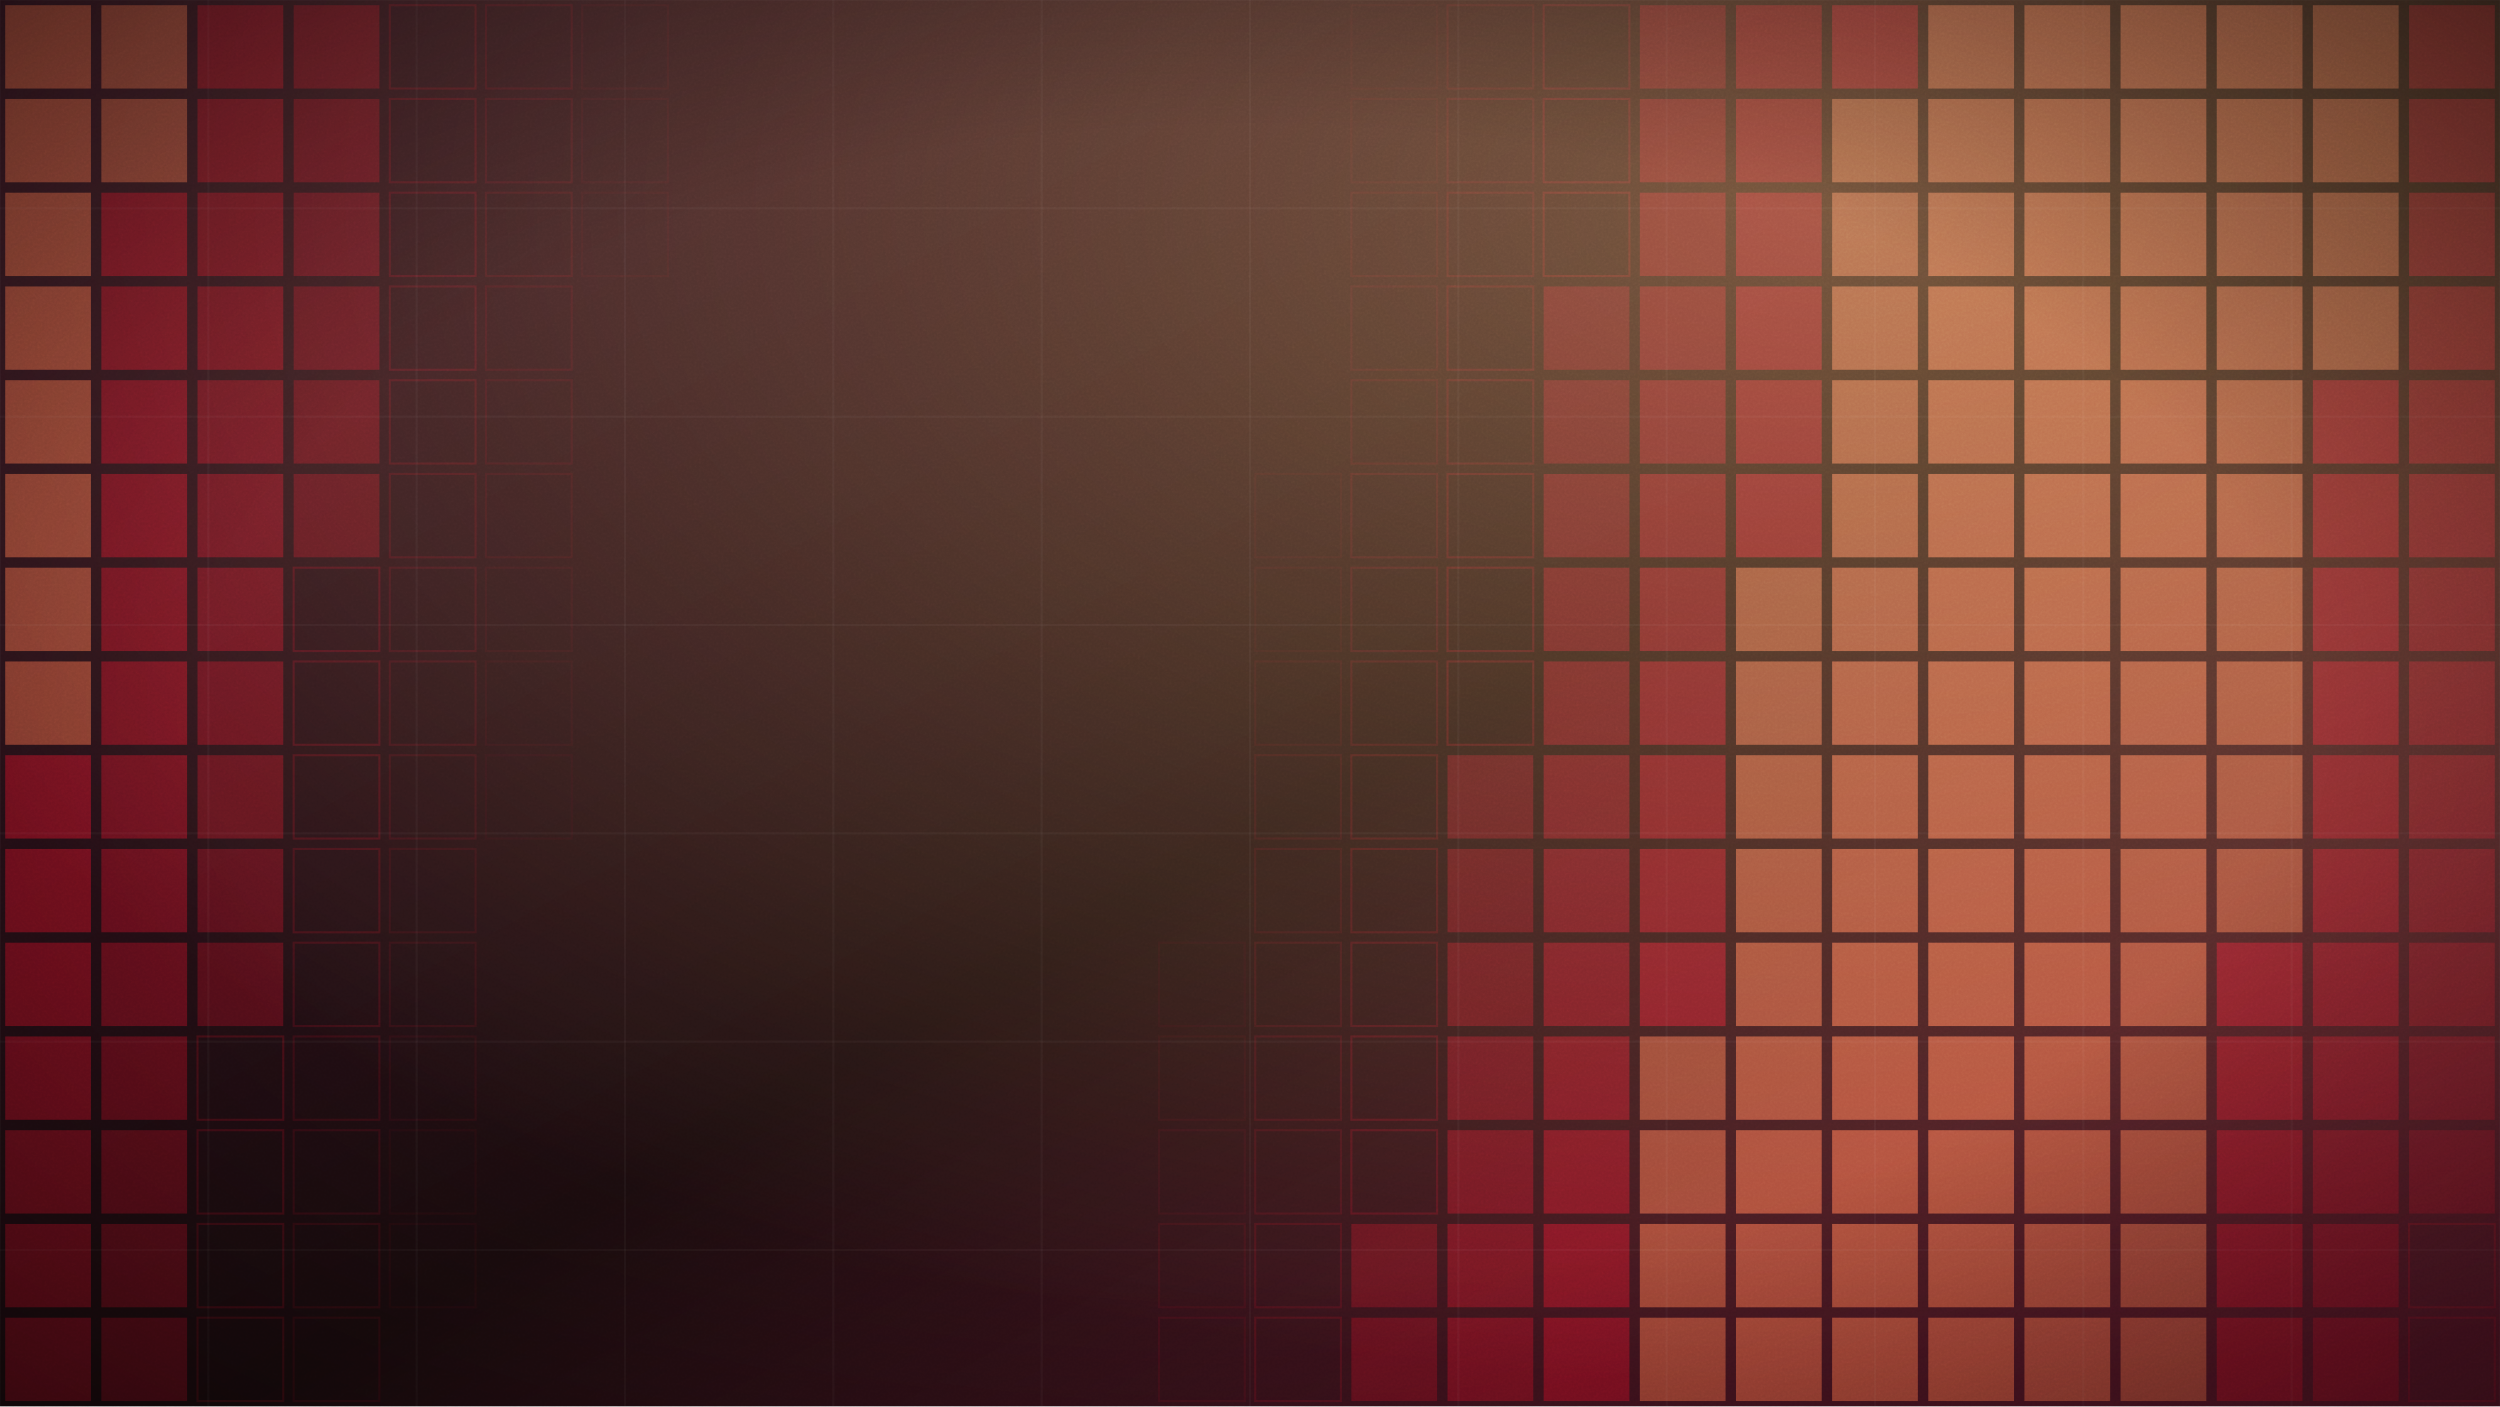
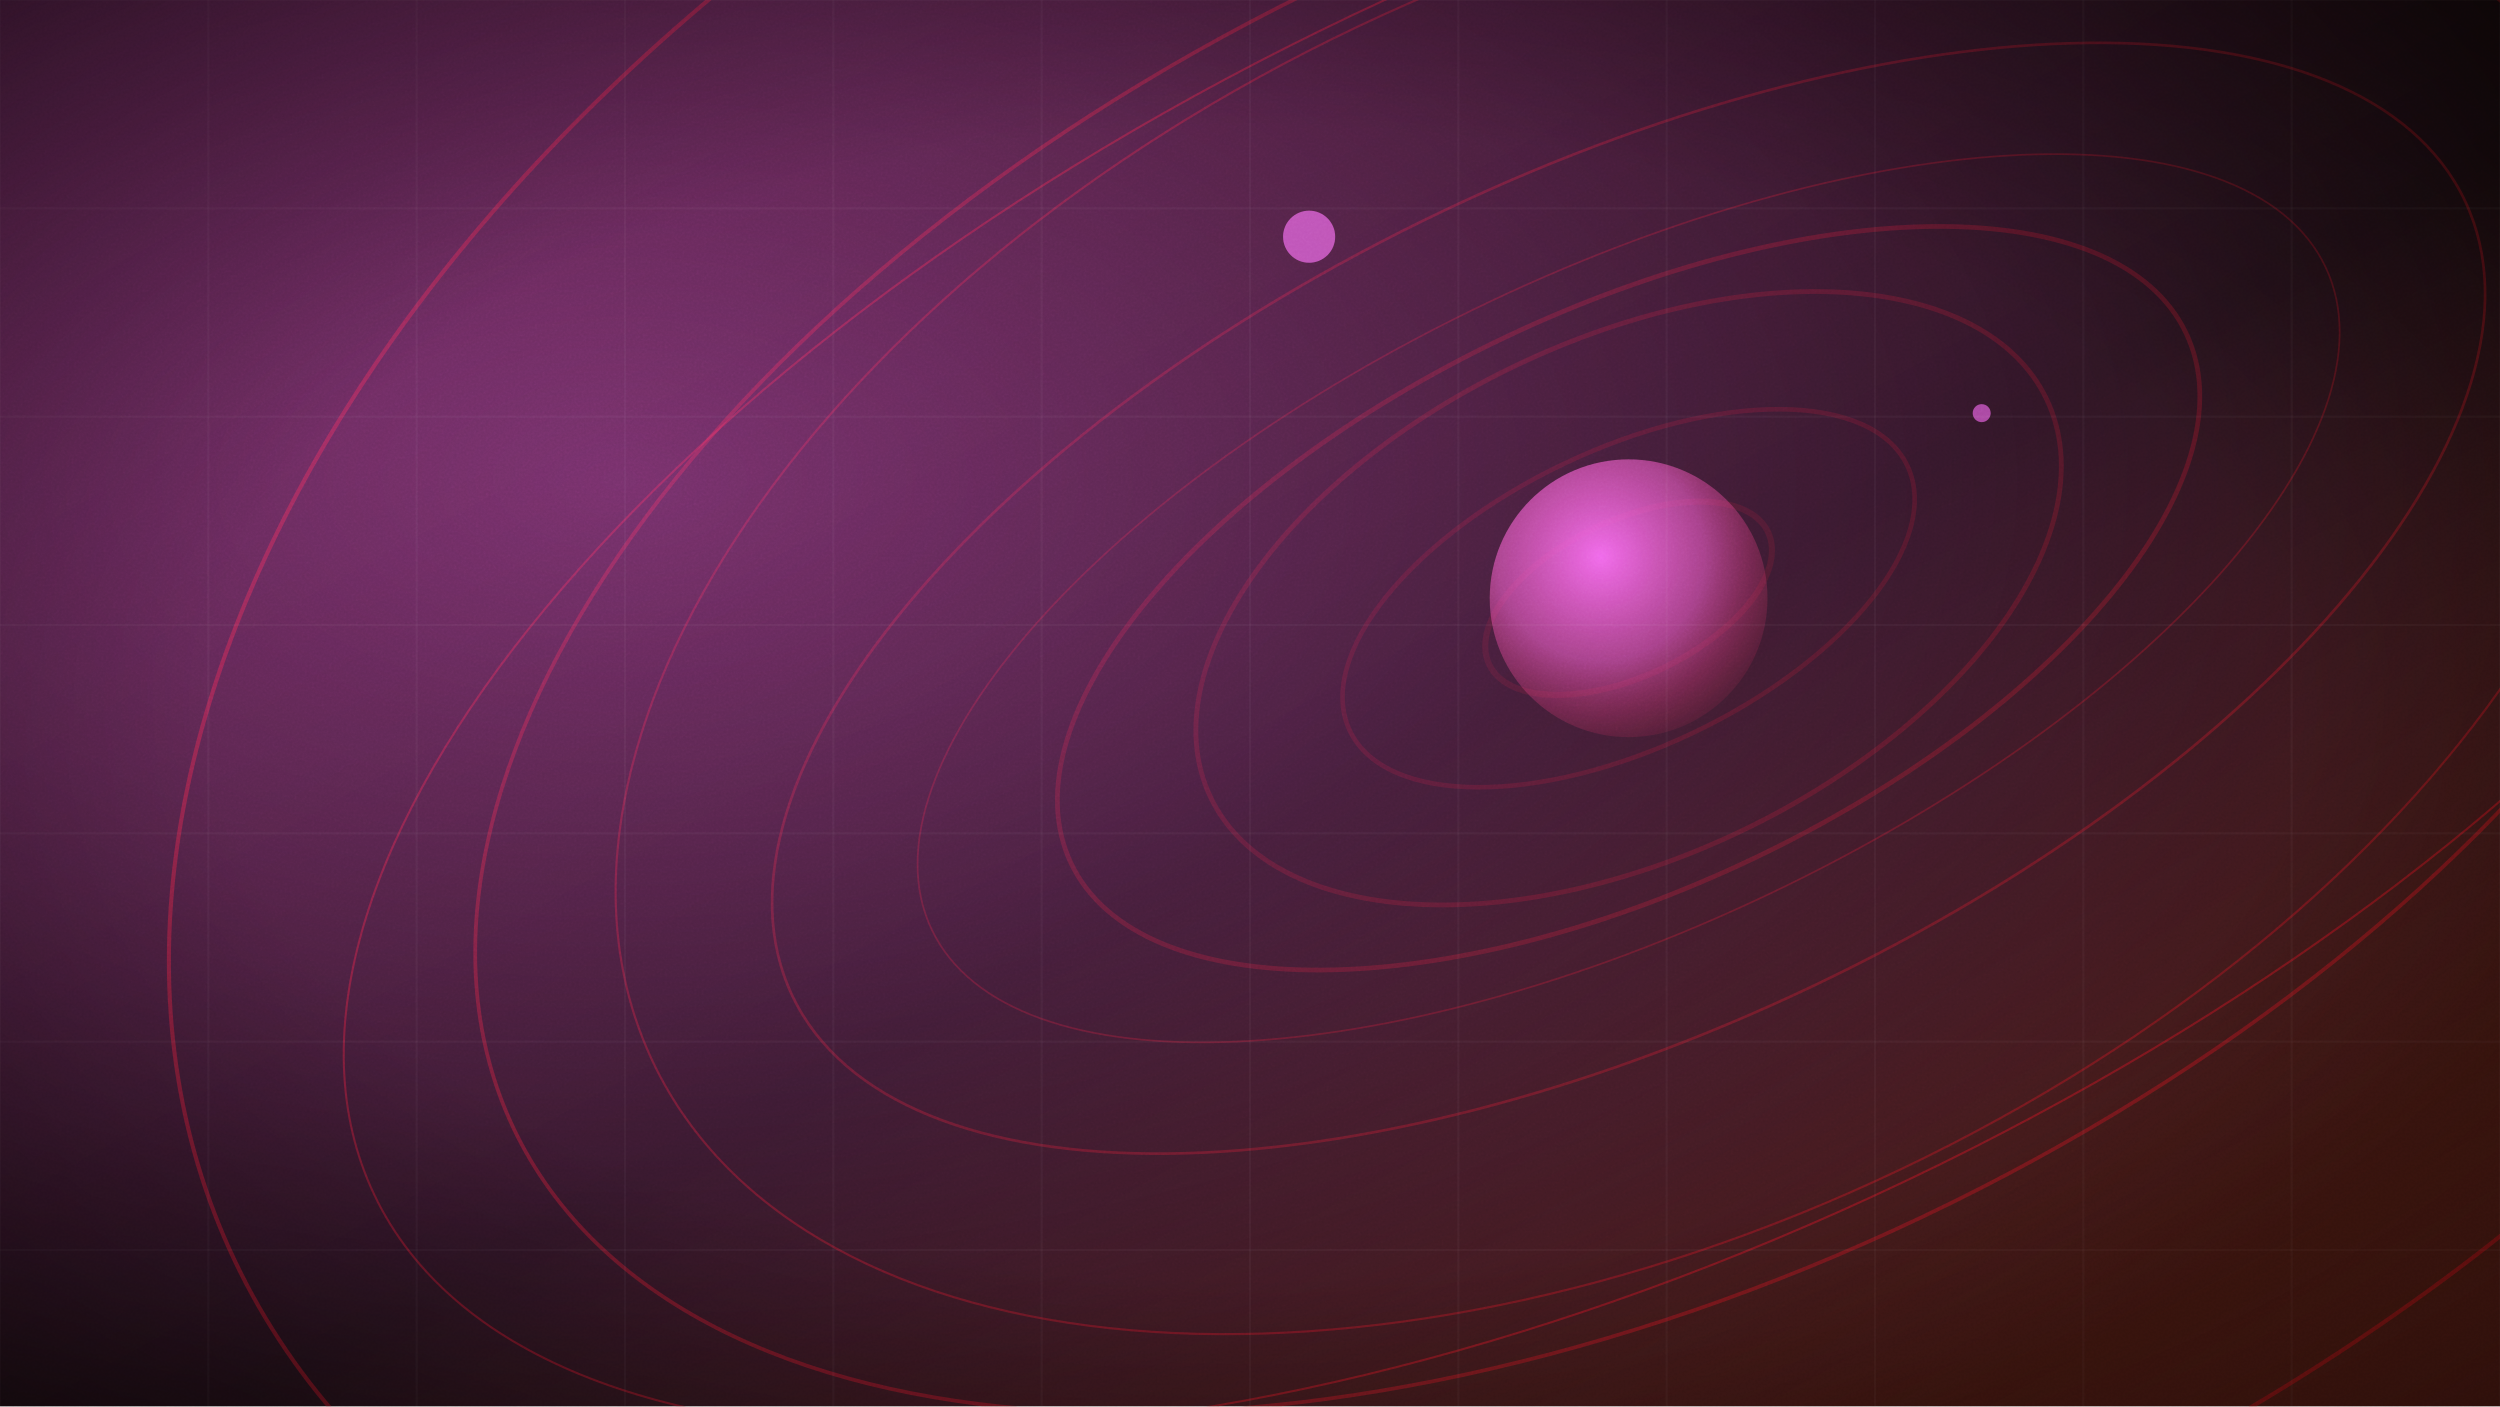
<svg xmlns="http://www.w3.org/2000/svg" viewBox="0 0 1200 675" width="1200" height="675" role="img" aria-label="Abstract cover illustration">
  <defs>
    <linearGradient id="bg" x1="0" y1="0" x2="1" y2="1">
-       <stop offset="0" stop-color="#381424" />
-       <stop offset="0.55" stop-color="#1c0d0f" />
-       <stop offset="1" stop-color="#62192c" />
+       <stop offset="0" stop-color="#361124" />
+       <stop offset="0.55" stop-color="#130a08" />
+       <stop offset="1" stop-color="#581e15" />
    </linearGradient>
    <radialGradient id="core" cx="0.4" cy="0.35" r="0.75">
-       <stop offset="0" stop-color="#f9c176" stop-opacity="0.95" />
-       <stop offset="0.5" stop-color="#f56f4c" stop-opacity="0.55" />
-       <stop offset="1" stop-color="#d3122b" stop-opacity="0" />
+       <stop offset="0" stop-color="#f861f1" stop-opacity="0.95" />
+       <stop offset="0.5" stop-color="#fa54c5" stop-opacity="0.55" />
+       <stop offset="1" stop-color="#dc1119" stop-opacity="0" />
    </radialGradient>
-     <radialGradient id="halo" cx="0.73" cy="0.14" r="0.85">
-       <stop offset="0" stop-color="#f9c176" stop-opacity="0.4" />
-       <stop offset="1" stop-color="#f9c176" stop-opacity="0" />
+     <radialGradient id="halo" cx="0.25" cy="0.34" r="0.85">
+       <stop offset="0" stop-color="#f861f1" stop-opacity="0.4" />
+       <stop offset="1" stop-color="#f861f1" stop-opacity="0" />
    </radialGradient>
    <radialGradient id="vig" cx="0.5" cy="0.5" r="0.75">
      <stop offset="0.55" stop-color="#000000" stop-opacity="0" />
      <stop offset="1" stop-color="#000000" stop-opacity="0.55" />
    </radialGradient>
    <filter id="grain" x="0" y="0" width="100%" height="100%">
      <feTurbulence type="fractalNoise" baseFrequency="0.85" numOctaves="3" stitchTiles="stitch" result="t" />
      <feColorMatrix type="saturate" values="0" in="t" result="g" />
    </filter>
    <clipPath id="frame">
      <rect x="0" y="0" width="1200" height="675" />
    </clipPath>
  </defs>
  <rect width="1200" height="675" fill="url(#bg)" />
  <g clip-path="url(#frame)">
-     <rect x="2.5" y="2.5" width="41.15" height="40" fill="#f56f4c" fill-opacity="0.59" />
-     <rect x="48.65" y="2.5" width="41.15" height="40" fill="#f56f4c" fill-opacity="0.54" />
-     <rect x="94.81" y="2.5" width="41.15" height="40" fill="#d3122b" fill-opacity="0.47" />
-     <rect x="140.96" y="2.5" width="41.15" height="40" fill="#d3122b" fill-opacity="0.39" />
-     <rect x="187.12" y="2.5" width="41.15" height="40" fill="none" stroke="#d3122b" stroke-opacity="0.23" stroke-width="1" />
-     <rect x="233.27" y="2.5" width="41.15" height="40" fill="none" stroke="#d3122b" stroke-opacity="0.16" stroke-width="1" />
-     <rect x="279.42" y="2.5" width="41.15" height="40" fill="none" stroke="#d3122b" stroke-opacity="0.08" stroke-width="1" />
-     <rect x="648.65" y="2.5" width="41.15" height="40" fill="none" stroke="#d3122b" stroke-opacity="0.06" stroke-width="1" />
-     <rect x="694.81" y="2.5" width="41.15" height="40" fill="none" stroke="#d3122b" stroke-opacity="0.13" stroke-width="1" />
-     <rect x="740.96" y="2.5" width="41.15" height="40" fill="none" stroke="#d3122b" stroke-opacity="0.21" stroke-width="1" />
-     <rect x="787.12" y="2.5" width="41.15" height="40" fill="#d3122b" fill-opacity="0.35" />
-     <rect x="833.27" y="2.5" width="41.15" height="40" fill="#d3122b" fill-opacity="0.44" />
-     <rect x="879.42" y="2.5" width="41.15" height="40" fill="#d3122b" fill-opacity="0.52" />
-     <rect x="925.58" y="2.5" width="41.15" height="40" fill="#f56f4c" fill-opacity="0.58" />
-     <rect x="971.73" y="2.5" width="41.15" height="40" fill="#f56f4c" fill-opacity="0.61" />
-     <rect x="1017.88" y="2.5" width="41.15" height="40" fill="#f56f4c" fill-opacity="0.62" />
-     <rect x="1064.04" y="2.5" width="41.15" height="40" fill="#f56f4c" fill-opacity="0.6" />
-     <rect x="1110.19" y="2.5" width="41.15" height="40" fill="#f56f4c" fill-opacity="0.56" />
-     <rect x="1156.35" y="2.5" width="41.15" height="40" fill="#d3122b" fill-opacity="0.5" />
-     <rect x="2.5" y="47.5" width="41.15" height="40" fill="#f56f4c" fill-opacity="0.58" />
-     <rect x="48.65" y="47.5" width="41.15" height="40" fill="#f56f4c" fill-opacity="0.53" />
-     <rect x="94.81" y="47.5" width="41.15" height="40" fill="#d3122b" fill-opacity="0.46" />
-     <rect x="140.96" y="47.5" width="41.15" height="40" fill="#d3122b" fill-opacity="0.37" />
-     <rect x="187.12" y="47.5" width="41.15" height="40" fill="none" stroke="#d3122b" stroke-opacity="0.22" stroke-width="1" />
-     <rect x="233.27" y="47.5" width="41.15" height="40" fill="none" stroke="#d3122b" stroke-opacity="0.14" stroke-width="1" />
-     <rect x="279.42" y="47.5" width="41.15" height="40" fill="none" stroke="#d3122b" stroke-opacity="0.07" stroke-width="1" />
-     <rect x="648.65" y="47.5" width="41.15" height="40" fill="none" stroke="#d3122b" stroke-opacity="0.07" stroke-width="1" />
-     <rect x="694.81" y="47.5" width="41.15" height="40" fill="none" stroke="#d3122b" stroke-opacity="0.14" stroke-width="1" />
-     <rect x="740.96" y="47.5" width="41.15" height="40" fill="none" stroke="#d3122b" stroke-opacity="0.22" stroke-width="1" />
-     <rect x="787.12" y="47.5" width="41.15" height="40" fill="#d3122b" fill-opacity="0.37" />
-     <rect x="833.27" y="47.5" width="41.15" height="40" fill="#d3122b" fill-opacity="0.46" />
-     <rect x="879.42" y="47.5" width="41.15" height="40" fill="#f56f4c" fill-opacity="0.53" />
-     <rect x="925.58" y="47.5" width="41.15" height="40" fill="#f56f4c" fill-opacity="0.58" />
-     <rect x="971.73" y="47.5" width="41.15" height="40" fill="#f56f4c" fill-opacity="0.61" />
-     <rect x="1017.88" y="47.5" width="41.15" height="40" fill="#f56f4c" fill-opacity="0.62" />
-     <rect x="1064.04" y="47.5" width="41.15" height="40" fill="#f56f4c" fill-opacity="0.6" />
-     <rect x="1110.19" y="47.5" width="41.15" height="40" fill="#f56f4c" fill-opacity="0.55" />
-     <rect x="1156.35" y="47.5" width="41.15" height="40" fill="#d3122b" fill-opacity="0.49" />
-     <rect x="2.5" y="92.5" width="41.15" height="40" fill="#f56f4c" fill-opacity="0.58" />
-     <rect x="48.65" y="92.5" width="41.15" height="40" fill="#d3122b" fill-opacity="0.52" />
-     <rect x="94.81" y="92.5" width="41.15" height="40" fill="#d3122b" fill-opacity="0.44" />
-     <rect x="140.96" y="92.5" width="41.15" height="40" fill="#d3122b" fill-opacity="0.35" />
-     <rect x="187.12" y="92.5" width="41.15" height="40" fill="none" stroke="#d3122b" stroke-opacity="0.21" stroke-width="1" />
-     <rect x="233.27" y="92.5" width="41.15" height="40" fill="none" stroke="#d3122b" stroke-opacity="0.13" stroke-width="1" />
-     <rect x="279.42" y="92.5" width="41.15" height="40" fill="none" stroke="#d3122b" stroke-opacity="0.06" stroke-width="1" />
-     <rect x="648.65" y="92.5" width="41.15" height="40" fill="none" stroke="#d3122b" stroke-opacity="0.09" stroke-width="1" />
-     <rect x="694.81" y="92.5" width="41.15" height="40" fill="none" stroke="#d3122b" stroke-opacity="0.16" stroke-width="1" />
-     <rect x="740.96" y="92.5" width="41.15" height="40" fill="none" stroke="#d3122b" stroke-opacity="0.23" stroke-width="1" />
-     <rect x="787.12" y="92.5" width="41.15" height="40" fill="#d3122b" fill-opacity="0.39" />
-     <rect x="833.27" y="92.5" width="41.15" height="40" fill="#d3122b" fill-opacity="0.47" />
-     <rect x="879.42" y="92.5" width="41.15" height="40" fill="#f56f4c" fill-opacity="0.54" />
-     <rect x="925.58" y="92.5" width="41.15" height="40" fill="#f56f4c" fill-opacity="0.59" />
-     <rect x="971.73" y="92.5" width="41.15" height="40" fill="#f56f4c" fill-opacity="0.62" />
-     <rect x="1017.88" y="92.5" width="41.15" height="40" fill="#f56f4c" fill-opacity="0.62" />
-     <rect x="1064.04" y="92.5" width="41.15" height="40" fill="#f56f4c" fill-opacity="0.59" />
-     <rect x="1110.19" y="92.5" width="41.15" height="40" fill="#f56f4c" fill-opacity="0.54" />
-     <rect x="1156.35" y="92.5" width="41.15" height="40" fill="#d3122b" fill-opacity="0.47" />
-     <rect x="2.5" y="137.5" width="41.15" height="40" fill="#f56f4c" fill-opacity="0.57" />
-     <rect x="48.65" y="137.5" width="41.15" height="40" fill="#d3122b" fill-opacity="0.5" />
-     <rect x="94.81" y="137.5" width="41.15" height="40" fill="#d3122b" fill-opacity="0.43" />
-     <rect x="140.96" y="137.5" width="41.15" height="40" fill="#d3122b" fill-opacity="0.33" />
-     <rect x="187.12" y="137.5" width="41.15" height="40" fill="none" stroke="#d3122b" stroke-opacity="0.19" stroke-width="1" />
-     <rect x="233.27" y="137.5" width="41.15" height="40" fill="none" stroke="#d3122b" stroke-opacity="0.11" stroke-width="1" />
-     <rect x="648.65" y="137.5" width="41.15" height="40" fill="none" stroke="#d3122b" stroke-opacity="0.1" stroke-width="1" />
-     <rect x="694.81" y="137.5" width="41.15" height="40" fill="none" stroke="#d3122b" stroke-opacity="0.18" stroke-width="1" />
-     <rect x="740.96" y="137.5" width="41.15" height="40" fill="#d3122b" fill-opacity="0.31" />
-     <rect x="787.12" y="137.5" width="41.15" height="40" fill="#d3122b" fill-opacity="0.4" />
-     <rect x="833.27" y="137.5" width="41.15" height="40" fill="#d3122b" fill-opacity="0.49" />
-     <rect x="879.42" y="137.5" width="41.15" height="40" fill="#f56f4c" fill-opacity="0.55" />
-     <rect x="925.58" y="137.5" width="41.15" height="40" fill="#f56f4c" fill-opacity="0.6" />
-     <rect x="971.73" y="137.5" width="41.15" height="40" fill="#f56f4c" fill-opacity="0.62" />
-     <rect x="1017.88" y="137.5" width="41.15" height="40" fill="#f56f4c" fill-opacity="0.61" />
-     <rect x="1064.04" y="137.5" width="41.15" height="40" fill="#f56f4c" fill-opacity="0.58" />
-     <rect x="1110.19" y="137.5" width="41.15" height="40" fill="#f56f4c" fill-opacity="0.53" />
-     <rect x="1156.35" y="137.5" width="41.15" height="40" fill="#d3122b" fill-opacity="0.46" />
-     <rect x="2.5" y="182.5" width="41.15" height="40" fill="#f56f4c" fill-opacity="0.56" />
-     <rect x="48.65" y="182.5" width="41.15" height="40" fill="#d3122b" fill-opacity="0.49" />
-     <rect x="94.81" y="182.5" width="41.15" height="40" fill="#d3122b" fill-opacity="0.41" />
-     <rect x="140.96" y="182.5" width="41.15" height="40" fill="#d3122b" fill-opacity="0.32" />
-     <rect x="187.12" y="182.5" width="41.15" height="40" fill="none" stroke="#d3122b" stroke-opacity="0.18" stroke-width="1" />
-     <rect x="233.27" y="182.5" width="41.15" height="40" fill="none" stroke="#d3122b" stroke-opacity="0.1" stroke-width="1" />
-     <rect x="648.65" y="182.5" width="41.15" height="40" fill="none" stroke="#d3122b" stroke-opacity="0.11" stroke-width="1" />
-     <rect x="694.81" y="182.5" width="41.15" height="40" fill="none" stroke="#d3122b" stroke-opacity="0.18" stroke-width="1" />
-     <rect x="740.96" y="182.5" width="41.15" height="40" fill="#d3122b" fill-opacity="0.33" />
-     <rect x="787.12" y="182.5" width="41.15" height="40" fill="#d3122b" fill-opacity="0.42" />
-     <rect x="833.27" y="182.5" width="41.15" height="40" fill="#d3122b" fill-opacity="0.5" />
-     <rect x="879.42" y="182.5" width="41.15" height="40" fill="#f56f4c" fill-opacity="0.56" />
-     <rect x="925.58" y="182.5" width="41.15" height="40" fill="#f56f4c" fill-opacity="0.6" />
-     <rect x="971.73" y="182.5" width="41.15" height="40" fill="#f56f4c" fill-opacity="0.62" />
-     <rect x="1017.88" y="182.5" width="41.15" height="40" fill="#f56f4c" fill-opacity="0.61" />
-     <rect x="1064.04" y="182.5" width="41.15" height="40" fill="#f56f4c" fill-opacity="0.57" />
-     <rect x="1110.19" y="182.5" width="41.15" height="40" fill="#d3122b" fill-opacity="0.52" />
-     <rect x="1156.35" y="182.5" width="41.15" height="40" fill="#d3122b" fill-opacity="0.44" />
-     <rect x="2.5" y="227.5" width="41.15" height="40" fill="#f56f4c" fill-opacity="0.55" />
-     <rect x="48.65" y="227.5" width="41.15" height="40" fill="#d3122b" fill-opacity="0.48" />
-     <rect x="94.81" y="227.5" width="41.15" height="40" fill="#d3122b" fill-opacity="0.39" />
-     <rect x="140.96" y="227.5" width="41.15" height="40" fill="#d3122b" fill-opacity="0.3" />
-     <rect x="187.12" y="227.5" width="41.15" height="40" fill="none" stroke="#d3122b" stroke-opacity="0.16" stroke-width="1" />
-     <rect x="233.27" y="227.5" width="41.15" height="40" fill="none" stroke="#d3122b" stroke-opacity="0.09" stroke-width="1" />
-     <rect x="602.5" y="227.5" width="41.15" height="40" fill="none" stroke="#d3122b" stroke-opacity="0.06" stroke-width="1" />
-     <rect x="648.65" y="227.5" width="41.15" height="40" fill="none" stroke="#d3122b" stroke-opacity="0.13" stroke-width="1" />
-     <rect x="694.81" y="227.5" width="41.15" height="40" fill="none" stroke="#d3122b" stroke-opacity="0.2" stroke-width="1" />
-     <rect x="740.96" y="227.5" width="41.15" height="40" fill="#d3122b" fill-opacity="0.35" />
-     <rect x="787.12" y="227.5" width="41.15" height="40" fill="#d3122b" fill-opacity="0.44" />
-     <rect x="833.27" y="227.5" width="41.15" height="40" fill="#d3122b" fill-opacity="0.51" />
-     <rect x="879.42" y="227.5" width="41.15" height="40" fill="#f56f4c" fill-opacity="0.57" />
-     <rect x="925.58" y="227.5" width="41.15" height="40" fill="#f56f4c" fill-opacity="0.61" />
-     <rect x="971.73" y="227.5" width="41.15" height="40" fill="#f56f4c" fill-opacity="0.62" />
-     <rect x="1017.88" y="227.5" width="41.15" height="40" fill="#f56f4c" fill-opacity="0.61" />
-     <rect x="1064.04" y="227.5" width="41.15" height="40" fill="#f56f4c" fill-opacity="0.57" />
-     <rect x="1110.19" y="227.5" width="41.15" height="40" fill="#d3122b" fill-opacity="0.5" />
-     <rect x="1156.35" y="227.5" width="41.15" height="40" fill="#d3122b" fill-opacity="0.43" />
-     <rect x="2.5" y="272.5" width="41.15" height="40" fill="#f56f4c" fill-opacity="0.53" />
-     <rect x="48.65" y="272.5" width="41.15" height="40" fill="#d3122b" fill-opacity="0.46" />
-     <rect x="94.81" y="272.5" width="41.15" height="40" fill="#d3122b" fill-opacity="0.38" />
-     <rect x="140.96" y="272.5" width="41.15" height="40" fill="none" stroke="#d3122b" stroke-opacity="0.22" stroke-width="1" />
-     <rect x="187.12" y="272.5" width="41.15" height="40" fill="none" stroke="#d3122b" stroke-opacity="0.14" stroke-width="1" />
-     <rect x="233.27" y="272.5" width="41.15" height="40" fill="none" stroke="#d3122b" stroke-opacity="0.07" stroke-width="1" />
-     <rect x="602.5" y="272.5" width="41.15" height="40" fill="none" stroke="#d3122b" stroke-opacity="0.06" stroke-width="1" />
-     <rect x="648.65" y="272.5" width="41.15" height="40" fill="none" stroke="#d3122b" stroke-opacity="0.14" stroke-width="1" />
-     <rect x="694.81" y="272.5" width="41.15" height="40" fill="none" stroke="#d3122b" stroke-opacity="0.22" stroke-width="1" />
-     <rect x="740.96" y="272.5" width="41.15" height="40" fill="#d3122b" fill-opacity="0.36" />
-     <rect x="787.12" y="272.5" width="41.15" height="40" fill="#d3122b" fill-opacity="0.45" />
-     <rect x="833.27" y="272.5" width="41.15" height="40" fill="#f56f4c" fill-opacity="0.53" />
-     <rect x="879.42" y="272.5" width="41.15" height="40" fill="#f56f4c" fill-opacity="0.58" />
-     <rect x="925.58" y="272.5" width="41.15" height="40" fill="#f56f4c" fill-opacity="0.61" />
-     <rect x="971.73" y="272.5" width="41.15" height="40" fill="#f56f4c" fill-opacity="0.62" />
-     <rect x="1017.88" y="272.5" width="41.15" height="40" fill="#f56f4c" fill-opacity="0.6" />
-     <rect x="1064.04" y="272.5" width="41.15" height="40" fill="#f56f4c" fill-opacity="0.56" />
-     <rect x="1110.19" y="272.5" width="41.15" height="40" fill="#d3122b" fill-opacity="0.49" />
-     <rect x="1156.35" y="272.5" width="41.15" height="40" fill="#d3122b" fill-opacity="0.41" />
-     <rect x="2.5" y="317.5" width="41.15" height="40" fill="#f56f4c" fill-opacity="0.52" />
-     <rect x="48.65" y="317.5" width="41.15" height="40" fill="#d3122b" fill-opacity="0.45" />
-     <rect x="94.81" y="317.5" width="41.15" height="40" fill="#d3122b" fill-opacity="0.36" />
-     <rect x="140.96" y="317.5" width="41.15" height="40" fill="none" stroke="#d3122b" stroke-opacity="0.21" stroke-width="1" />
-     <rect x="187.12" y="317.5" width="41.15" height="40" fill="none" stroke="#d3122b" stroke-opacity="0.14" stroke-width="1" />
-     <rect x="233.27" y="317.5" width="41.15" height="40" fill="none" stroke="#d3122b" stroke-opacity="0.06" stroke-width="1" />
-     <rect x="602.5" y="317.5" width="41.15" height="40" fill="none" stroke="#d3122b" stroke-opacity="0.08" stroke-width="1" />
-     <rect x="648.65" y="317.5" width="41.15" height="40" fill="none" stroke="#d3122b" stroke-opacity="0.15" stroke-width="1" />
-     <rect x="694.81" y="317.5" width="41.15" height="40" fill="none" stroke="#d3122b" stroke-opacity="0.23" stroke-width="1" />
-     <rect x="740.96" y="317.5" width="41.15" height="40" fill="#d3122b" fill-opacity="0.38" />
-     <rect x="787.12" y="317.5" width="41.15" height="40" fill="#d3122b" fill-opacity="0.47" />
-     <rect x="833.27" y="317.5" width="41.15" height="40" fill="#f56f4c" fill-opacity="0.54" />
-     <rect x="879.42" y="317.5" width="41.15" height="40" fill="#f56f4c" fill-opacity="0.59" />
-     <rect x="925.58" y="317.5" width="41.15" height="40" fill="#f56f4c" fill-opacity="0.62" />
-     <rect x="971.73" y="317.5" width="41.15" height="40" fill="#f56f4c" fill-opacity="0.62" />
-     <rect x="1017.88" y="317.5" width="41.15" height="40" fill="#f56f4c" fill-opacity="0.59" />
-     <rect x="1064.04" y="317.5" width="41.15" height="40" fill="#f56f4c" fill-opacity="0.55" />
-     <rect x="1110.19" y="317.5" width="41.15" height="40" fill="#d3122b" fill-opacity="0.48" />
-     <rect x="1156.35" y="317.5" width="41.15" height="40" fill="#d3122b" fill-opacity="0.39" />
-     <rect x="2.5" y="362.5" width="41.15" height="40" fill="#d3122b" fill-opacity="0.51" />
-     <rect x="48.65" y="362.5" width="41.15" height="40" fill="#d3122b" fill-opacity="0.43" />
-     <rect x="94.81" y="362.5" width="41.15" height="40" fill="#d3122b" fill-opacity="0.34" />
-     <rect x="140.96" y="362.5" width="41.15" height="40" fill="none" stroke="#d3122b" stroke-opacity="0.2" stroke-width="1" />
-     <rect x="187.12" y="362.5" width="41.15" height="40" fill="none" stroke="#d3122b" stroke-opacity="0.12" stroke-width="1" />
-     <rect x="233.27" y="362.5" width="41.15" height="40" fill="none" stroke="#d3122b" stroke-opacity="0.05" stroke-width="1" />
-     <rect x="602.5" y="362.5" width="41.15" height="40" fill="none" stroke="#d3122b" stroke-opacity="0.1" stroke-width="1" />
-     <rect x="648.65" y="362.5" width="41.15" height="40" fill="none" stroke="#d3122b" stroke-opacity="0.17" stroke-width="1" />
-     <rect x="694.81" y="362.5" width="41.15" height="40" fill="#d3122b" fill-opacity="0.31" />
-     <rect x="740.96" y="362.5" width="41.15" height="40" fill="#d3122b" fill-opacity="0.4" />
-     <rect x="787.12" y="362.5" width="41.15" height="40" fill="#d3122b" fill-opacity="0.48" />
-     <rect x="833.27" y="362.5" width="41.15" height="40" fill="#f56f4c" fill-opacity="0.55" />
-     <rect x="879.42" y="362.5" width="41.15" height="40" fill="#f56f4c" fill-opacity="0.6" />
-     <rect x="925.58" y="362.5" width="41.15" height="40" fill="#f56f4c" fill-opacity="0.62" />
-     <rect x="971.73" y="362.5" width="41.15" height="40" fill="#f56f4c" fill-opacity="0.61" />
-     <rect x="1017.88" y="362.5" width="41.15" height="40" fill="#f56f4c" fill-opacity="0.59" />
-     <rect x="1064.04" y="362.5" width="41.15" height="40" fill="#f56f4c" fill-opacity="0.53" />
-     <rect x="1110.19" y="362.5" width="41.15" height="40" fill="#d3122b" fill-opacity="0.46" />
-     <rect x="1156.35" y="362.5" width="41.15" height="40" fill="#d3122b" fill-opacity="0.38" />
-     <rect x="2.5" y="407.5" width="41.15" height="40" fill="#d3122b" fill-opacity="0.5" />
-     <rect x="48.65" y="407.5" width="41.15" height="40" fill="#d3122b" fill-opacity="0.42" />
-     <rect x="94.81" y="407.5" width="41.15" height="40" fill="#d3122b" fill-opacity="0.32" />
-     <rect x="140.96" y="407.5" width="41.15" height="40" fill="none" stroke="#d3122b" stroke-opacity="0.18" stroke-width="1" />
-     <rect x="187.12" y="407.5" width="41.15" height="40" fill="none" stroke="#d3122b" stroke-opacity="0.1" stroke-width="1" />
-     <rect x="602.5" y="407.5" width="41.15" height="40" fill="none" stroke="#d3122b" stroke-opacity="0.1" stroke-width="1" />
-     <rect x="648.65" y="407.5" width="41.15" height="40" fill="none" stroke="#d3122b" stroke-opacity="0.18" stroke-width="1" />
-     <rect x="694.81" y="407.5" width="41.15" height="40" fill="#d3122b" fill-opacity="0.32" />
-     <rect x="740.96" y="407.5" width="41.15" height="40" fill="#d3122b" fill-opacity="0.42" />
-     <rect x="787.12" y="407.5" width="41.15" height="40" fill="#d3122b" fill-opacity="0.5" />
-     <rect x="833.27" y="407.5" width="41.15" height="40" fill="#f56f4c" fill-opacity="0.56" />
-     <rect x="879.42" y="407.5" width="41.15" height="40" fill="#f56f4c" fill-opacity="0.6" />
-     <rect x="925.58" y="407.5" width="41.15" height="40" fill="#f56f4c" fill-opacity="0.62" />
-     <rect x="971.73" y="407.5" width="41.15" height="40" fill="#f56f4c" fill-opacity="0.61" />
-     <rect x="1017.88" y="407.5" width="41.15" height="40" fill="#f56f4c" fill-opacity="0.58" />
-     <rect x="1064.04" y="407.5" width="41.15" height="40" fill="#f56f4c" fill-opacity="0.52" />
-     <rect x="1110.19" y="407.5" width="41.15" height="40" fill="#d3122b" fill-opacity="0.45" />
-     <rect x="1156.35" y="407.5" width="41.15" height="40" fill="#d3122b" fill-opacity="0.36" />
-     <rect x="2.5" y="452.5" width="41.15" height="40" fill="#d3122b" fill-opacity="0.48" />
-     <rect x="48.65" y="452.5" width="41.15" height="40" fill="#d3122b" fill-opacity="0.4" />
-     <rect x="94.81" y="452.5" width="41.15" height="40" fill="#d3122b" fill-opacity="0.31" />
-     <rect x="140.96" y="452.5" width="41.15" height="40" fill="none" stroke="#d3122b" stroke-opacity="0.17" stroke-width="1" />
-     <rect x="187.12" y="452.5" width="41.15" height="40" fill="none" stroke="#d3122b" stroke-opacity="0.1" stroke-width="1" />
-     <rect x="556.35" y="452.5" width="41.15" height="40" fill="none" stroke="#d3122b" stroke-opacity="0.05" stroke-width="1" />
-     <rect x="602.5" y="452.5" width="41.15" height="40" fill="none" stroke="#d3122b" stroke-opacity="0.12" stroke-width="1" />
-     <rect x="648.65" y="452.5" width="41.15" height="40" fill="none" stroke="#d3122b" stroke-opacity="0.19" stroke-width="1" />
-     <rect x="694.81" y="452.5" width="41.15" height="40" fill="#d3122b" fill-opacity="0.34" />
-     <rect x="740.96" y="452.5" width="41.15" height="40" fill="#d3122b" fill-opacity="0.43" />
-     <rect x="787.12" y="452.5" width="41.15" height="40" fill="#d3122b" fill-opacity="0.51" />
-     <rect x="833.27" y="452.5" width="41.15" height="40" fill="#f56f4c" fill-opacity="0.57" />
-     <rect x="879.42" y="452.5" width="41.15" height="40" fill="#f56f4c" fill-opacity="0.61" />
-     <rect x="925.58" y="452.5" width="41.15" height="40" fill="#f56f4c" fill-opacity="0.62" />
-     <rect x="971.73" y="452.5" width="41.15" height="40" fill="#f56f4c" fill-opacity="0.61" />
-     <rect x="1017.88" y="452.5" width="41.15" height="40" fill="#f56f4c" fill-opacity="0.57" />
-     <rect x="1064.04" y="452.5" width="41.15" height="40" fill="#d3122b" fill-opacity="0.51" />
-     <rect x="1110.19" y="452.5" width="41.15" height="40" fill="#d3122b" fill-opacity="0.43" />
-     <rect x="1156.35" y="452.5" width="41.15" height="40" fill="#d3122b" fill-opacity="0.34" />
-     <rect x="2.5" y="497.5" width="41.15" height="40" fill="#d3122b" fill-opacity="0.47" />
-     <rect x="48.65" y="497.5" width="41.15" height="40" fill="#d3122b" fill-opacity="0.38" />
-     <rect x="94.81" y="497.5" width="41.15" height="40" fill="none" stroke="#d3122b" stroke-opacity="0.23" stroke-width="1" />
-     <rect x="140.96" y="497.5" width="41.15" height="40" fill="none" stroke="#d3122b" stroke-opacity="0.15" stroke-width="1" />
-     <rect x="187.12" y="497.5" width="41.15" height="40" fill="none" stroke="#d3122b" stroke-opacity="0.08" stroke-width="1" />
-     <rect x="556.35" y="497.5" width="41.15" height="40" fill="none" stroke="#d3122b" stroke-opacity="0.06" stroke-width="1" />
-     <rect x="602.5" y="497.5" width="41.15" height="40" fill="none" stroke="#d3122b" stroke-opacity="0.14" stroke-width="1" />
-     <rect x="648.65" y="497.5" width="41.15" height="40" fill="none" stroke="#d3122b" stroke-opacity="0.21" stroke-width="1" />
-     <rect x="694.81" y="497.5" width="41.15" height="40" fill="#d3122b" fill-opacity="0.36" />
-     <rect x="740.96" y="497.5" width="41.15" height="40" fill="#d3122b" fill-opacity="0.45" />
-     <rect x="787.12" y="497.5" width="41.15" height="40" fill="#f56f4c" fill-opacity="0.52" />
-     <rect x="833.27" y="497.5" width="41.15" height="40" fill="#f56f4c" fill-opacity="0.58" />
-     <rect x="879.42" y="497.5" width="41.15" height="40" fill="#f56f4c" fill-opacity="0.61" />
-     <rect x="925.58" y="497.5" width="41.15" height="40" fill="#f56f4c" fill-opacity="0.62" />
-     <rect x="971.73" y="497.5" width="41.15" height="40" fill="#f56f4c" fill-opacity="0.6" />
-     <rect x="1017.88" y="497.5" width="41.15" height="40" fill="#f56f4c" fill-opacity="0.56" />
-     <rect x="1064.04" y="497.5" width="41.15" height="40" fill="#d3122b" fill-opacity="0.5" />
-     <rect x="1110.19" y="497.5" width="41.15" height="40" fill="#d3122b" fill-opacity="0.42" />
-     <rect x="1156.35" y="497.5" width="41.15" height="40" fill="#d3122b" fill-opacity="0.32" />
-     <rect x="2.5" y="542.5" width="41.15" height="40" fill="#d3122b" fill-opacity="0.45" />
-     <rect x="48.65" y="542.5" width="41.15" height="40" fill="#d3122b" fill-opacity="0.36" />
-     <rect x="94.81" y="542.5" width="41.15" height="40" fill="none" stroke="#d3122b" stroke-opacity="0.22" stroke-width="1" />
-     <rect x="140.96" y="542.5" width="41.15" height="40" fill="none" stroke="#d3122b" stroke-opacity="0.14" stroke-width="1" />
-     <rect x="187.12" y="542.5" width="41.15" height="40" fill="none" stroke="#d3122b" stroke-opacity="0.06" stroke-width="1" />
-     <rect x="556.35" y="542.5" width="41.15" height="40" fill="none" stroke="#d3122b" stroke-opacity="0.07" stroke-width="1" />
-     <rect x="602.5" y="542.5" width="41.15" height="40" fill="none" stroke="#d3122b" stroke-opacity="0.14" stroke-width="1" />
-     <rect x="648.65" y="542.5" width="41.15" height="40" fill="none" stroke="#d3122b" stroke-opacity="0.22" stroke-width="1" />
-     <rect x="694.81" y="542.5" width="41.15" height="40" fill="#d3122b" fill-opacity="0.38" />
-     <rect x="740.96" y="542.5" width="41.15" height="40" fill="#d3122b" fill-opacity="0.46" />
-     <rect x="787.12" y="542.5" width="41.15" height="40" fill="#f56f4c" fill-opacity="0.53" />
-     <rect x="833.27" y="542.5" width="41.15" height="40" fill="#f56f4c" fill-opacity="0.59" />
-     <rect x="879.42" y="542.5" width="41.15" height="40" fill="#f56f4c" fill-opacity="0.61" />
-     <rect x="925.58" y="542.5" width="41.15" height="40" fill="#f56f4c" fill-opacity="0.62" />
-     <rect x="971.73" y="542.5" width="41.15" height="40" fill="#f56f4c" fill-opacity="0.6" />
-     <rect x="1017.88" y="542.5" width="41.15" height="40" fill="#f56f4c" fill-opacity="0.55" />
-     <rect x="1064.04" y="542.5" width="41.15" height="40" fill="#d3122b" fill-opacity="0.48" />
-     <rect x="1110.19" y="542.5" width="41.15" height="40" fill="#d3122b" fill-opacity="0.4" />
-     <rect x="1156.35" y="542.5" width="41.15" height="40" fill="#d3122b" fill-opacity="0.31" />
-     <rect x="2.5" y="587.5" width="41.15" height="40" fill="#d3122b" fill-opacity="0.44" />
-     <rect x="48.65" y="587.5" width="41.15" height="40" fill="#d3122b" fill-opacity="0.35" />
-     <rect x="94.81" y="587.5" width="41.15" height="40" fill="none" stroke="#d3122b" stroke-opacity="0.2" stroke-width="1" />
-     <rect x="140.96" y="587.5" width="41.15" height="40" fill="none" stroke="#d3122b" stroke-opacity="0.13" stroke-width="1" />
-     <rect x="187.12" y="587.5" width="41.15" height="40" fill="none" stroke="#d3122b" stroke-opacity="0.06" stroke-width="1" />
-     <rect x="556.35" y="587.5" width="41.15" height="40" fill="none" stroke="#d3122b" stroke-opacity="0.09" stroke-width="1" />
-     <rect x="602.5" y="587.5" width="41.15" height="40" fill="none" stroke="#d3122b" stroke-opacity="0.16" stroke-width="1" />
-     <rect x="648.65" y="587.5" width="41.15" height="40" fill="#d3122b" fill-opacity="0.3" />
-     <rect x="694.81" y="587.5" width="41.15" height="40" fill="#d3122b" fill-opacity="0.39" />
-     <rect x="740.96" y="587.5" width="41.15" height="40" fill="#d3122b" fill-opacity="0.48" />
-     <rect x="787.12" y="587.5" width="41.15" height="40" fill="#f56f4c" fill-opacity="0.55" />
-     <rect x="833.27" y="587.5" width="41.15" height="40" fill="#f56f4c" fill-opacity="0.59" />
-     <rect x="879.42" y="587.5" width="41.15" height="40" fill="#f56f4c" fill-opacity="0.62" />
-     <rect x="925.58" y="587.5" width="41.15" height="40" fill="#f56f4c" fill-opacity="0.62" />
-     <rect x="971.73" y="587.5" width="41.15" height="40" fill="#f56f4c" fill-opacity="0.59" />
-     <rect x="1017.88" y="587.5" width="41.15" height="40" fill="#f56f4c" fill-opacity="0.54" />
-     <rect x="1064.04" y="587.5" width="41.15" height="40" fill="#d3122b" fill-opacity="0.47" />
-     <rect x="1110.19" y="587.5" width="41.15" height="40" fill="#d3122b" fill-opacity="0.38" />
-     <rect x="1156.35" y="587.5" width="41.15" height="40" fill="none" stroke="#d3122b" stroke-opacity="0.23" stroke-width="1" />
-     <rect x="2.5" y="632.5" width="41.15" height="40" fill="#d3122b" fill-opacity="0.42" />
-     <rect x="48.65" y="632.5" width="41.15" height="40" fill="#d3122b" fill-opacity="0.33" />
-     <rect x="94.81" y="632.5" width="41.15" height="40" fill="none" stroke="#d3122b" stroke-opacity="0.18" stroke-width="1" />
-     <rect x="140.96" y="632.5" width="41.15" height="40" fill="none" stroke="#d3122b" stroke-opacity="0.11" stroke-width="1" />
-     <rect x="556.35" y="632.5" width="41.15" height="40" fill="none" stroke="#d3122b" stroke-opacity="0.1" stroke-width="1" />
-     <rect x="602.5" y="632.5" width="41.15" height="40" fill="none" stroke="#d3122b" stroke-opacity="0.18" stroke-width="1" />
-     <rect x="648.65" y="632.5" width="41.15" height="40" fill="#d3122b" fill-opacity="0.32" />
-     <rect x="694.81" y="632.5" width="41.15" height="40" fill="#d3122b" fill-opacity="0.41" />
-     <rect x="740.96" y="632.5" width="41.15" height="40" fill="#d3122b" fill-opacity="0.49" />
-     <rect x="787.12" y="632.5" width="41.15" height="40" fill="#f56f4c" fill-opacity="0.56" />
-     <rect x="833.27" y="632.5" width="41.15" height="40" fill="#f56f4c" fill-opacity="0.6" />
-     <rect x="879.42" y="632.5" width="41.15" height="40" fill="#f56f4c" fill-opacity="0.62" />
-     <rect x="925.58" y="632.5" width="41.15" height="40" fill="#f56f4c" fill-opacity="0.61" />
-     <rect x="971.73" y="632.5" width="41.15" height="40" fill="#f56f4c" fill-opacity="0.58" />
-     <rect x="1017.88" y="632.5" width="41.15" height="40" fill="#f56f4c" fill-opacity="0.53" />
-     <rect x="1064.04" y="632.5" width="41.15" height="40" fill="#d3122b" fill-opacity="0.45" />
-     <rect x="1110.19" y="632.5" width="41.15" height="40" fill="#d3122b" fill-opacity="0.36" />
-     <rect x="1156.35" y="632.5" width="41.15" height="40" fill="none" stroke="#d3122b" stroke-opacity="0.22" stroke-width="1" />
+     <g transform="rotate(-25.43 781.73 287.16)">
+       <ellipse cx="781.73" cy="287.16" rx="740.76" ry="483.59" fill="none" stroke="#dc1119" stroke-opacity="0.44" stroke-width="1.95" />
+       <ellipse cx="781.73" cy="287.16" rx="666.69" ry="309.71" fill="none" stroke="#dc1119" stroke-opacity="0.41" stroke-width="0.99" />
+       <ellipse cx="781.73" cy="287.16" rx="592.61" ry="328.72" fill="none" stroke="#dc1119" stroke-opacity="0.37" stroke-width="1.79" />
+       <ellipse cx="781.73" cy="287.16" rx="518.53" ry="303.63" fill="none" stroke="#dc1119" stroke-opacity="0.34" stroke-width="1.03" />
+       <ellipse cx="781.73" cy="287.16" rx="444.46" ry="206.1" fill="none" stroke="#dc1119" stroke-opacity="0.3" stroke-width="1.28" />
+       <ellipse cx="781.73" cy="287.16" rx="370.38" ry="157.18" fill="none" stroke="#dc1119" stroke-opacity="0.27" stroke-width="0.83" />
+       <ellipse cx="781.73" cy="287.16" rx="296.31" ry="138.57" fill="none" stroke="#dc1119" stroke-opacity="0.24" stroke-width="2.25" />
+       <ellipse cx="781.73" cy="287.16" rx="222.23" ry="124.13" fill="none" stroke="#dc1119" stroke-opacity="0.2" stroke-width="2.31" />
+       <ellipse cx="781.73" cy="287.16" rx="148.15" ry="71.63" fill="none" stroke="#dc1119" stroke-opacity="0.17" stroke-width="2.2" />
+       <ellipse cx="781.73" cy="287.16" rx="74.08" ry="37.38" fill="none" stroke="#dc1119" stroke-opacity="0.13" stroke-width="2.92" />
+     </g>
+     <circle cx="781.73" cy="287.16" r="66.67" fill="url(#core)" />
+     <circle cx="951.21" cy="198.31" r="4.32" fill="#f861f1" fill-opacity="0.6" />
+     <circle cx="628.38" cy="113.62" r="12.51" fill="#f861f1" fill-opacity="0.65" />
  </g>
  <rect width="1200" height="675" fill="url(#halo)" style="mix-blend-mode:screen" />
  <g clip-path="url(#frame)">
    <line x1="0" y1="0" x2="0" y2="675" stroke="#ffffff" stroke-opacity="0.035" stroke-width="1" />
    <line x1="100" y1="0" x2="100" y2="675" stroke="#ffffff" stroke-opacity="0.035" stroke-width="1" />
    <line x1="200" y1="0" x2="200" y2="675" stroke="#ffffff" stroke-opacity="0.035" stroke-width="1" />
    <line x1="300" y1="0" x2="300" y2="675" stroke="#ffffff" stroke-opacity="0.035" stroke-width="1" />
    <line x1="400" y1="0" x2="400" y2="675" stroke="#ffffff" stroke-opacity="0.035" stroke-width="1" />
    <line x1="500" y1="0" x2="500" y2="675" stroke="#ffffff" stroke-opacity="0.035" stroke-width="1" />
    <line x1="600" y1="0" x2="600" y2="675" stroke="#ffffff" stroke-opacity="0.035" stroke-width="1" />
    <line x1="700" y1="0" x2="700" y2="675" stroke="#ffffff" stroke-opacity="0.035" stroke-width="1" />
    <line x1="800" y1="0" x2="800" y2="675" stroke="#ffffff" stroke-opacity="0.035" stroke-width="1" />
    <line x1="900" y1="0" x2="900" y2="675" stroke="#ffffff" stroke-opacity="0.035" stroke-width="1" />
    <line x1="1000" y1="0" x2="1000" y2="675" stroke="#ffffff" stroke-opacity="0.035" stroke-width="1" />
    <line x1="1100" y1="0" x2="1100" y2="675" stroke="#ffffff" stroke-opacity="0.035" stroke-width="1" />
    <line x1="1200" y1="0" x2="1200" y2="675" stroke="#ffffff" stroke-opacity="0.035" stroke-width="1" />
    <line x1="0" y1="0" x2="1200" y2="0" stroke="#ffffff" stroke-opacity="0.035" stroke-width="1" />
    <line x1="0" y1="100" x2="1200" y2="100" stroke="#ffffff" stroke-opacity="0.035" stroke-width="1" />
    <line x1="0" y1="200" x2="1200" y2="200" stroke="#ffffff" stroke-opacity="0.035" stroke-width="1" />
    <line x1="0" y1="300" x2="1200" y2="300" stroke="#ffffff" stroke-opacity="0.035" stroke-width="1" />
    <line x1="0" y1="400" x2="1200" y2="400" stroke="#ffffff" stroke-opacity="0.035" stroke-width="1" />
    <line x1="0" y1="500" x2="1200" y2="500" stroke="#ffffff" stroke-opacity="0.035" stroke-width="1" />
    <line x1="0" y1="600" x2="1200" y2="600" stroke="#ffffff" stroke-opacity="0.035" stroke-width="1" />
  </g>
  <rect width="1200" height="675" fill="url(#vig)" />
  <rect width="1200" height="675" filter="url(#grain)" opacity="0.14" style="mix-blend-mode:overlay" />
</svg>
